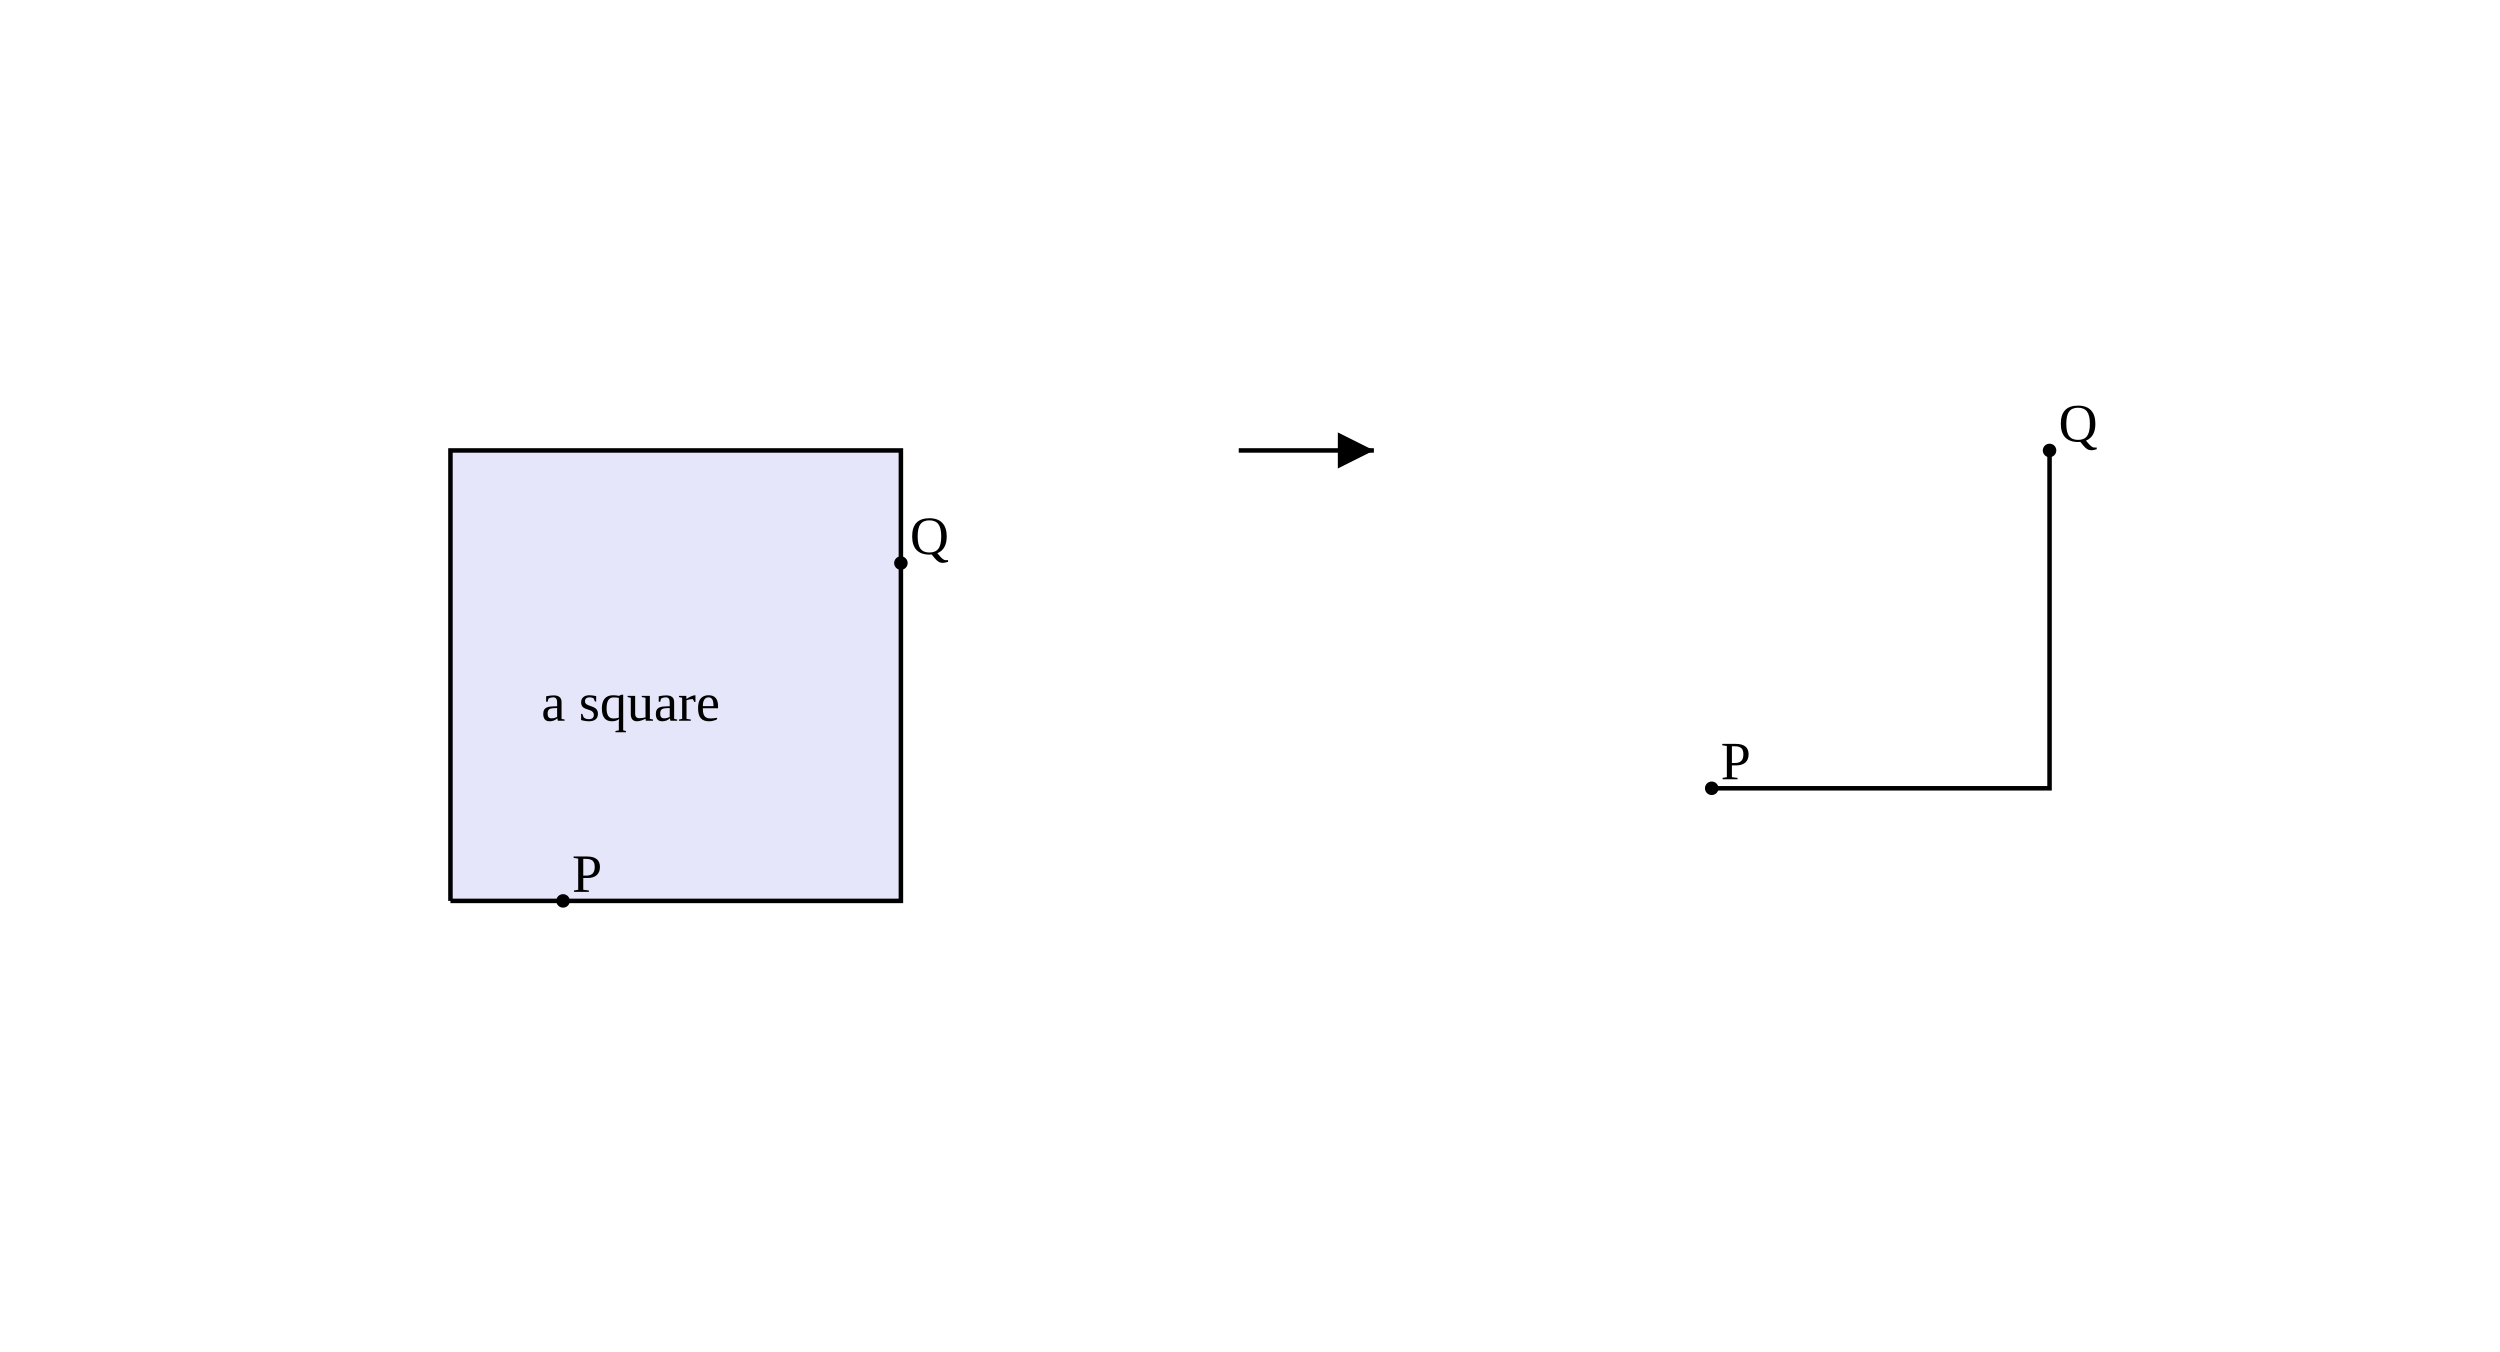
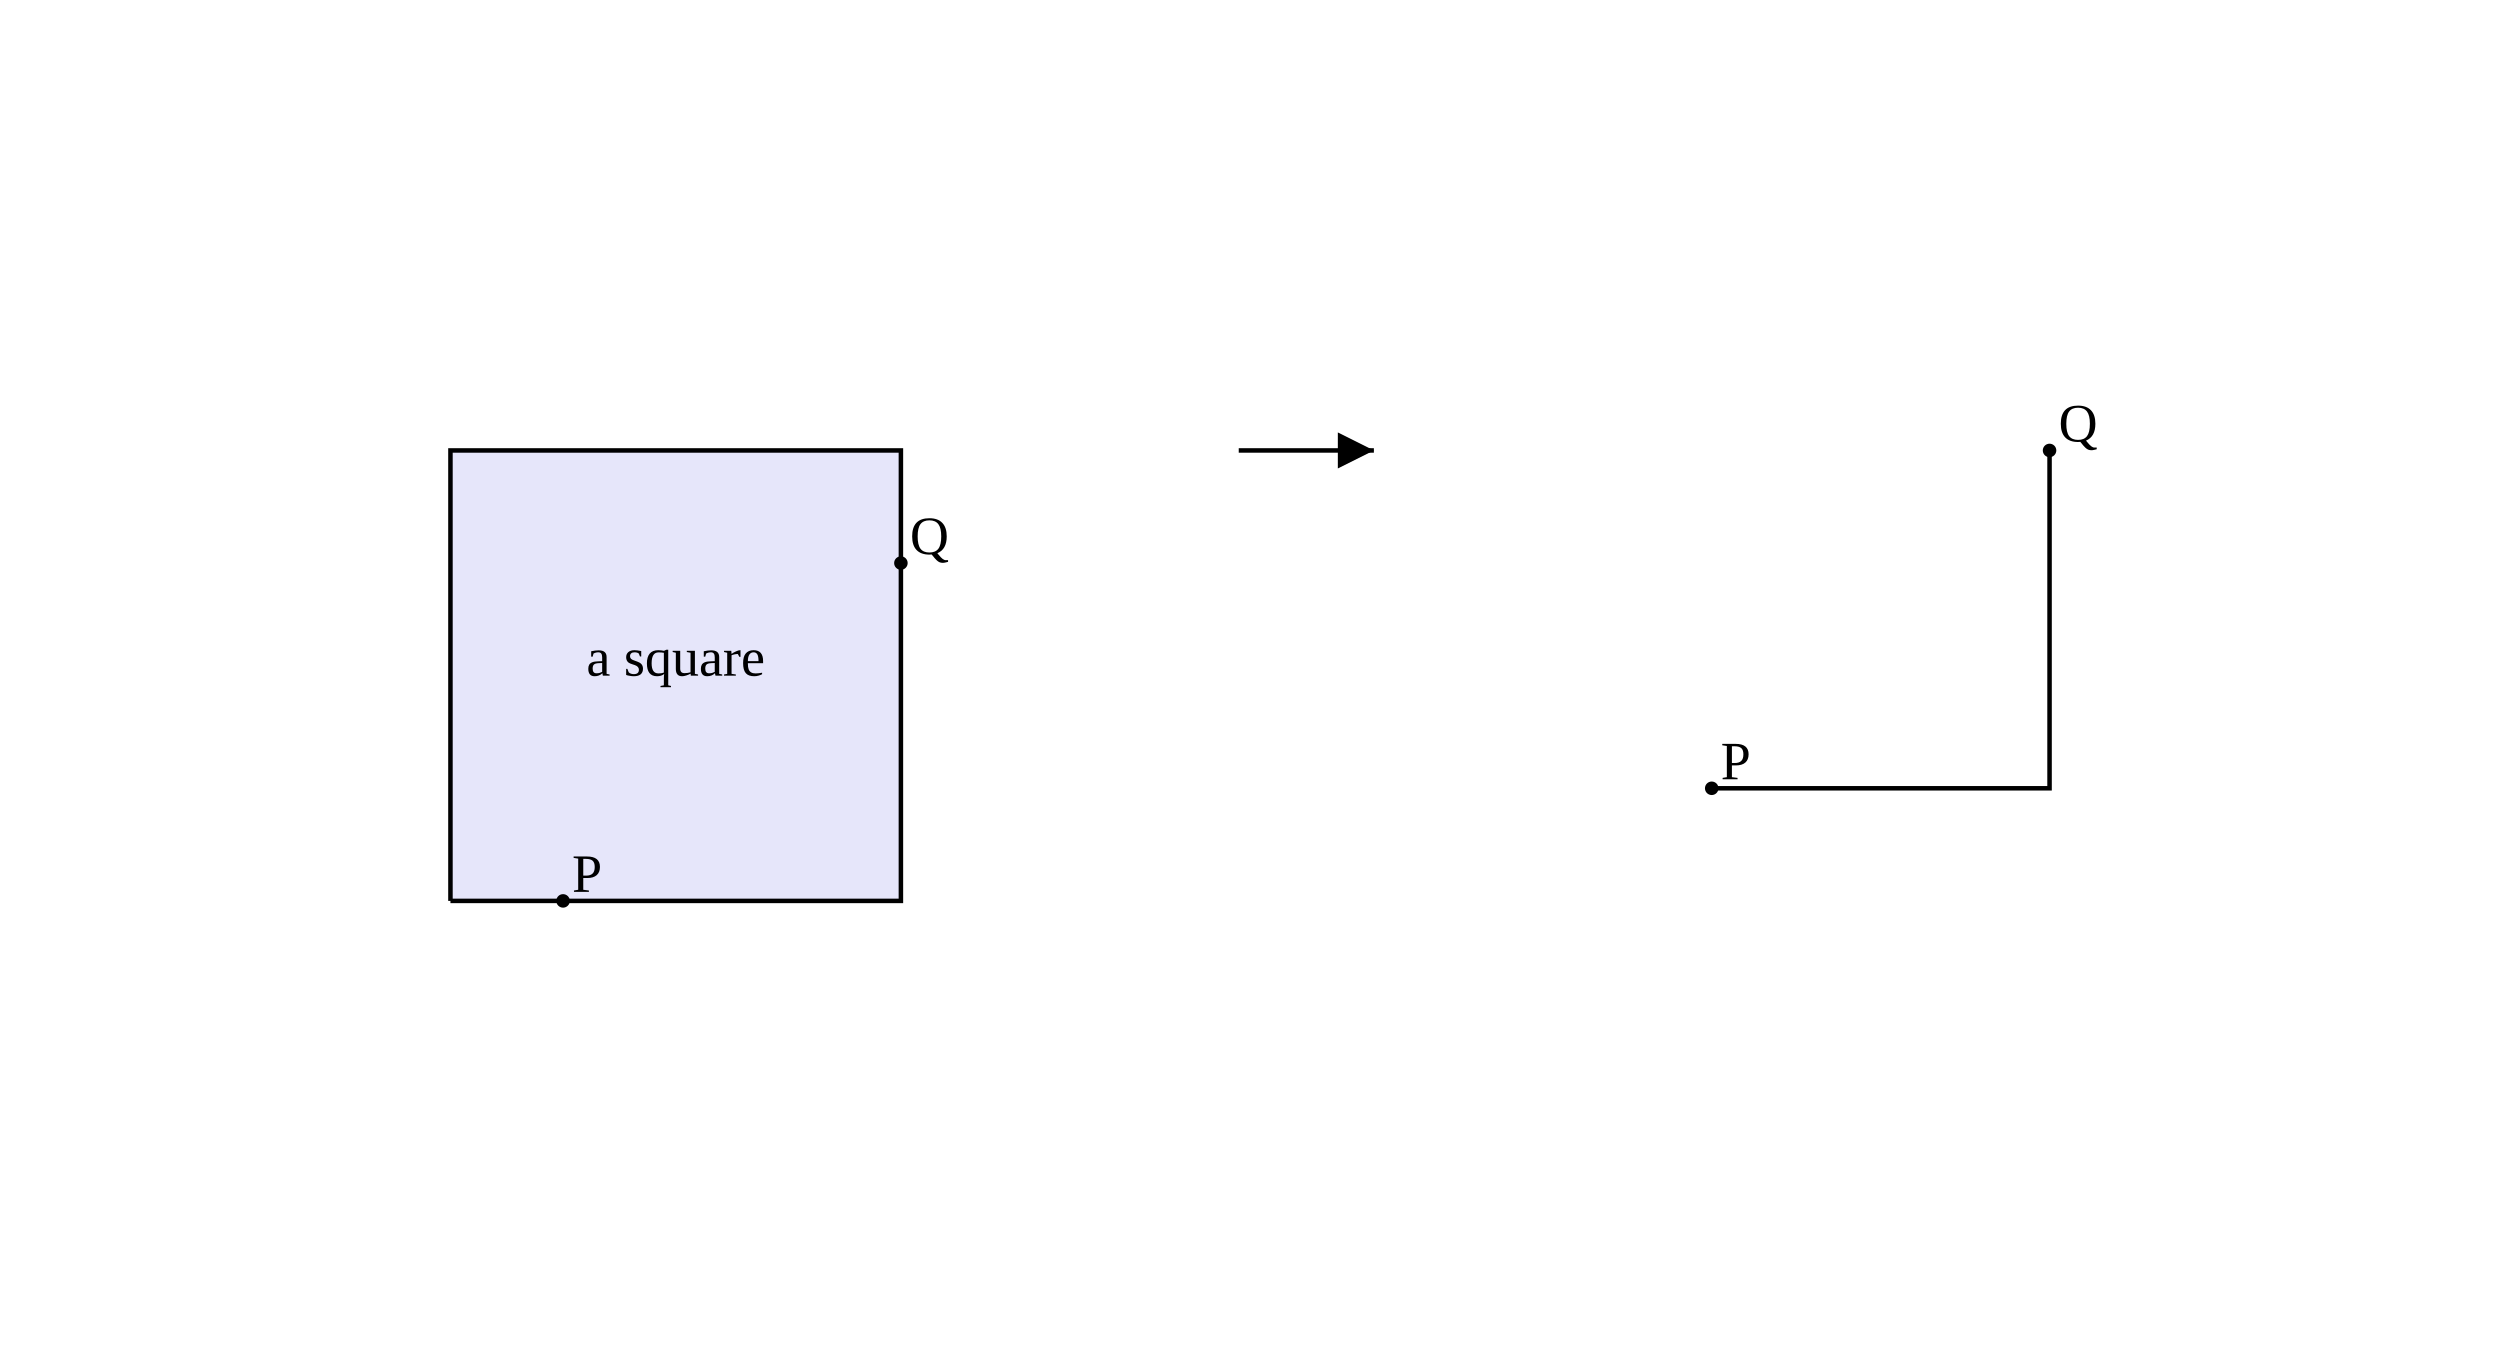
<svg xmlns="http://www.w3.org/2000/svg" width="555.0" height="300" viewBox="-25 -175 555.0 300" stroke="black" fill="none">
  <defs>
    <marker markerWidth="15.2" markerHeight="8.0" viewBox="-1.0 -0.5 1.9 1.0" orient="auto" id="d0">
      <path d="M-1.0,0.5 L-1.0,-0.5 L0.0,0 Z" fill="black" stroke="none" />
    </marker>
  </defs>
  <g>
    <g>
      <path d="M75,25 L175,25 L175,-75 L75,-75 L75,25" fill="#E6E6FA" stroke="black" />
-       <text x="115.0" y="-15.0" font-size="12" stroke="none" fill="black" text-anchor="middle" dy="0em">a square</text>
+       <text x="125.0" y="-25.0" font-size="12" stroke="none" fill="black" text-anchor="middle" dy="0em">a square</text>
    </g>
    <g>
      <circle cx="100.0" cy="25.0" r="1" fill="black" />
      <text x="102.0" y="23.0" font-size="12" fill="#000000" stroke="none" dy="0em">P</text>
    </g>
    <g>
      <circle cx="175.0" cy="-50.0" r="1" fill="black" />
      <text x="177.0" y="-52.0" font-size="12" fill="#000000" stroke="none" dy="0em">Q</text>
    </g>
  </g>
  <g>
    <path d="M250,-75 L280,-75" fill="none" stroke="black" marker-end="url(#d0)" />
  </g>
  <g>
    <g>
      <path d="M355.0,-0.0 L430.0,-0.0 L430.0,-75.0" fill="none" stroke="black" />
    </g>
    <g>
      <circle cx="355.0" cy="-0.0" r="1" fill="black" />
      <text x="357.0" y="-2.0" font-size="12" fill="#000000" stroke="none" dy="0em">P</text>
    </g>
    <g>
      <circle cx="430.0" cy="-75.0" r="1" fill="black" />
      <text x="432.0" y="-77.0" font-size="12" fill="#000000" stroke="none" dy="0em">Q</text>
    </g>
  </g>
</svg>
